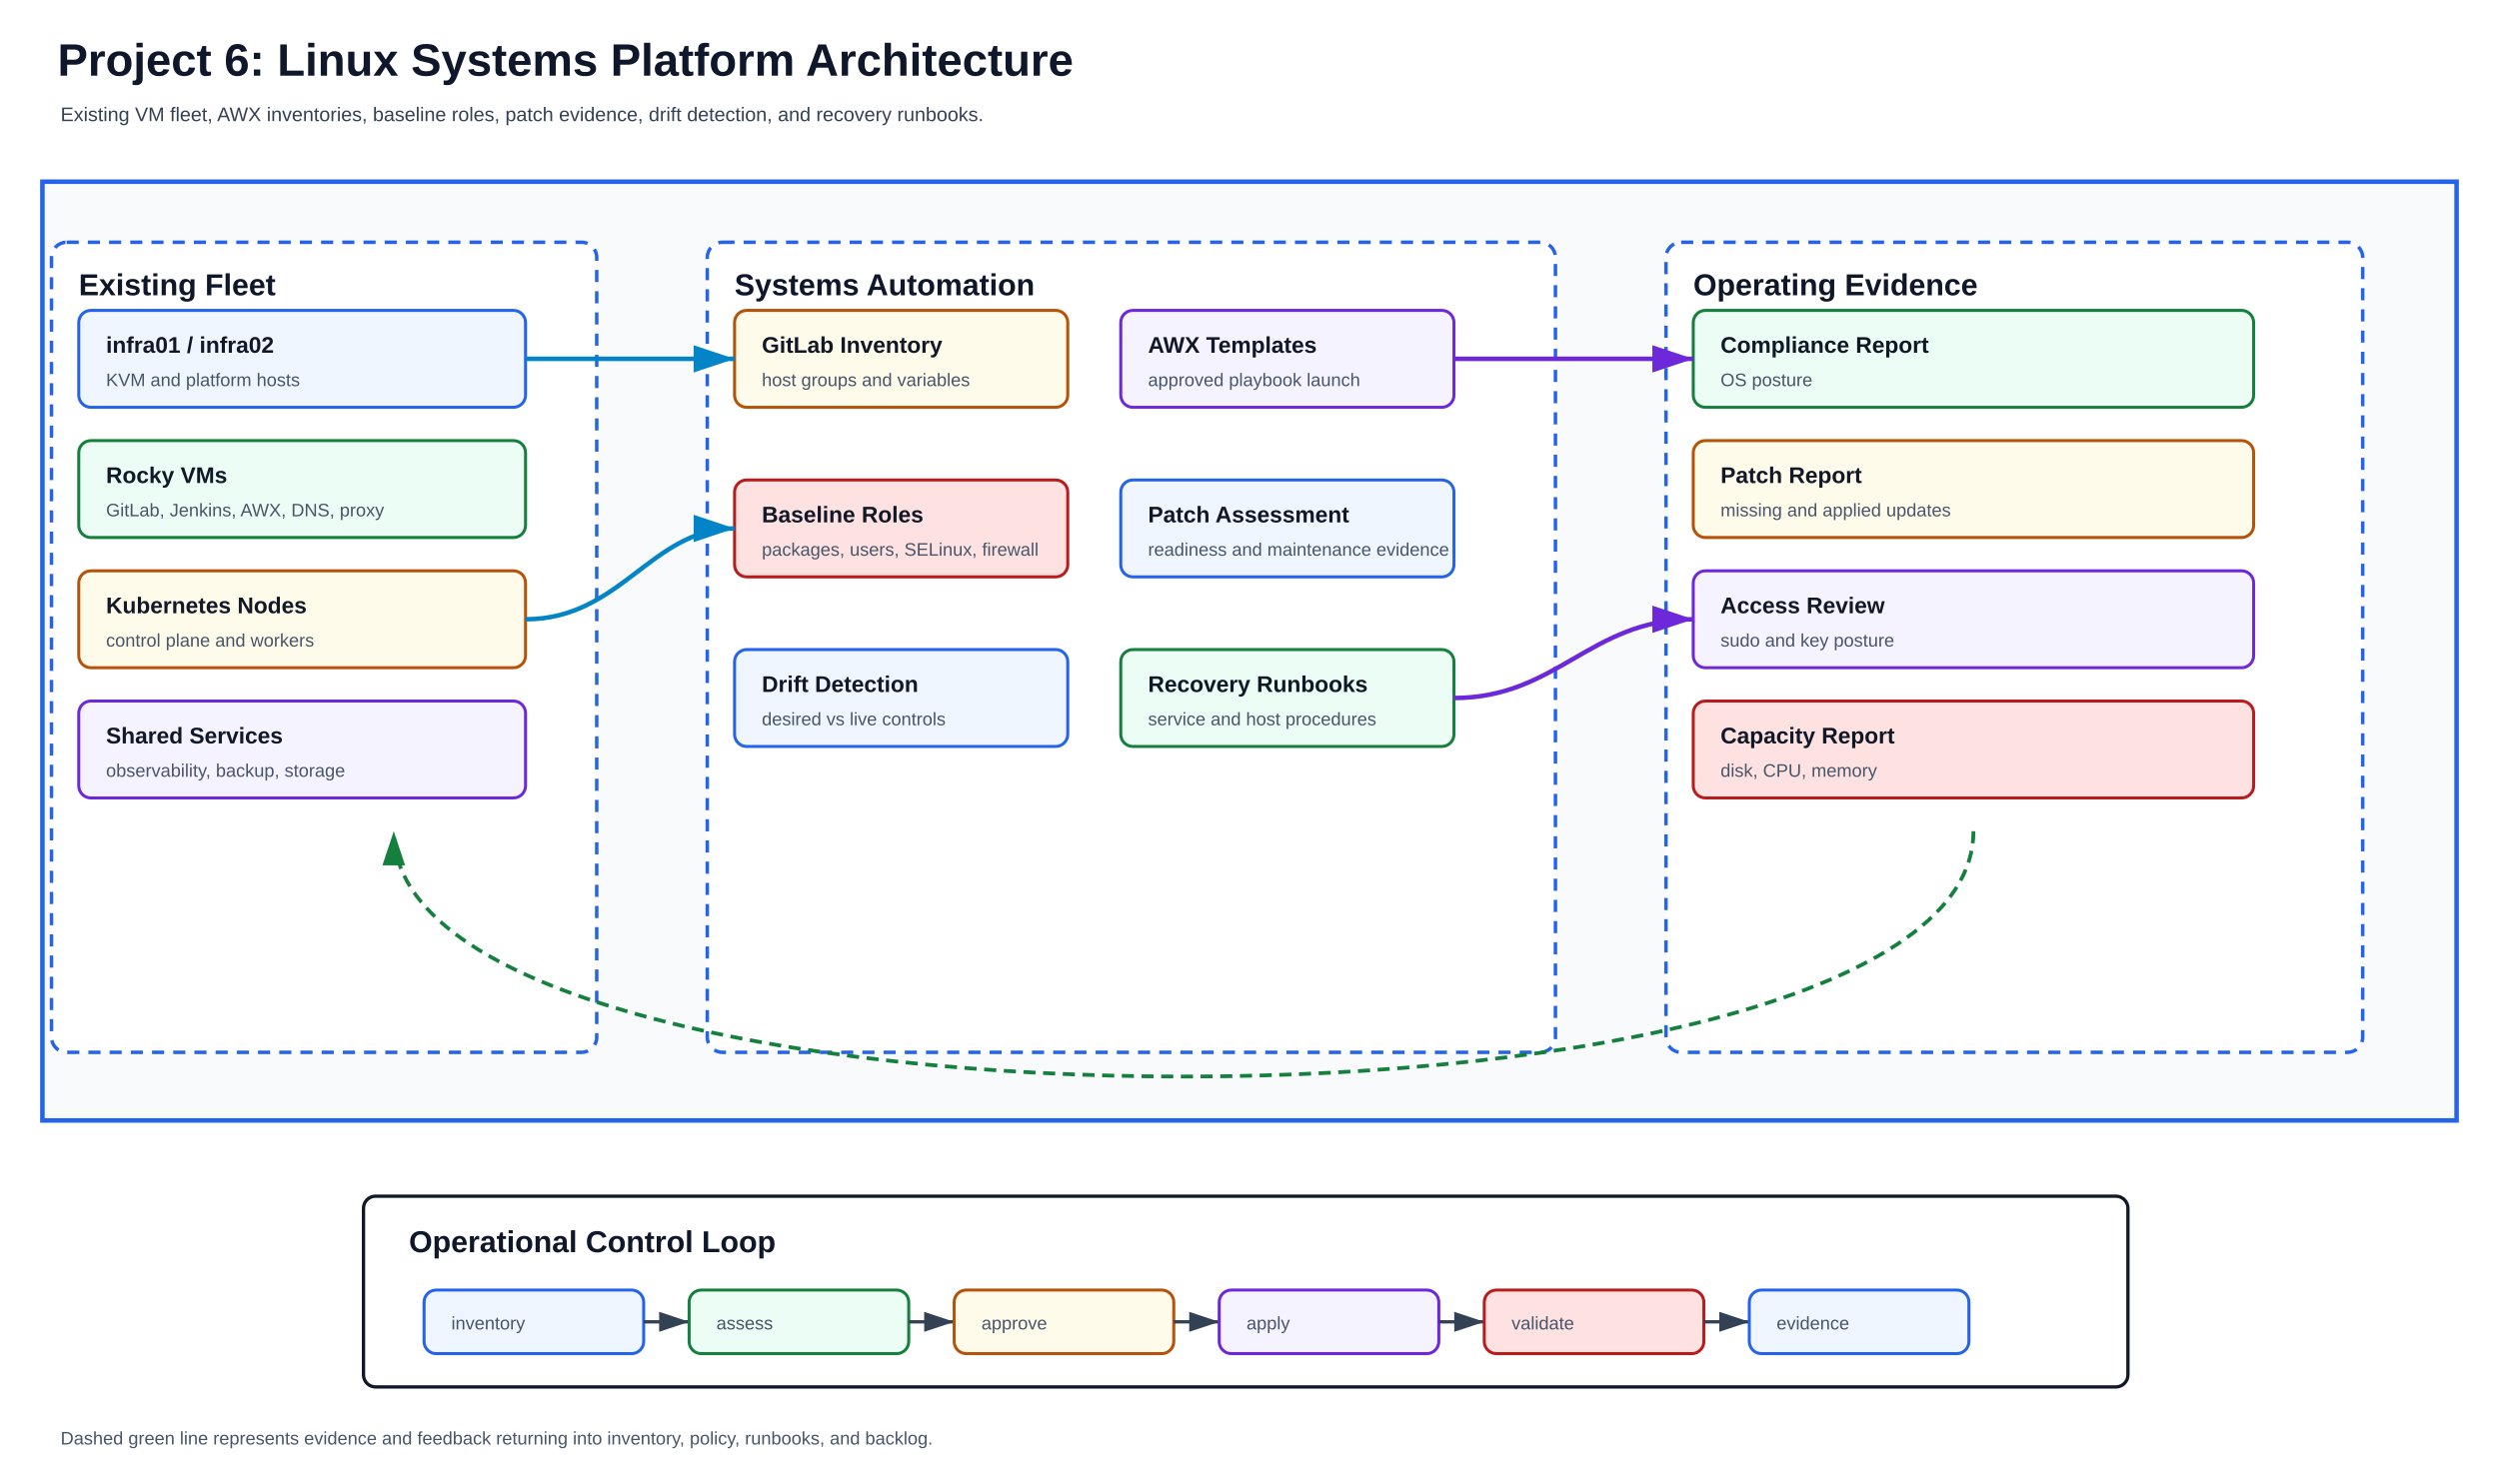
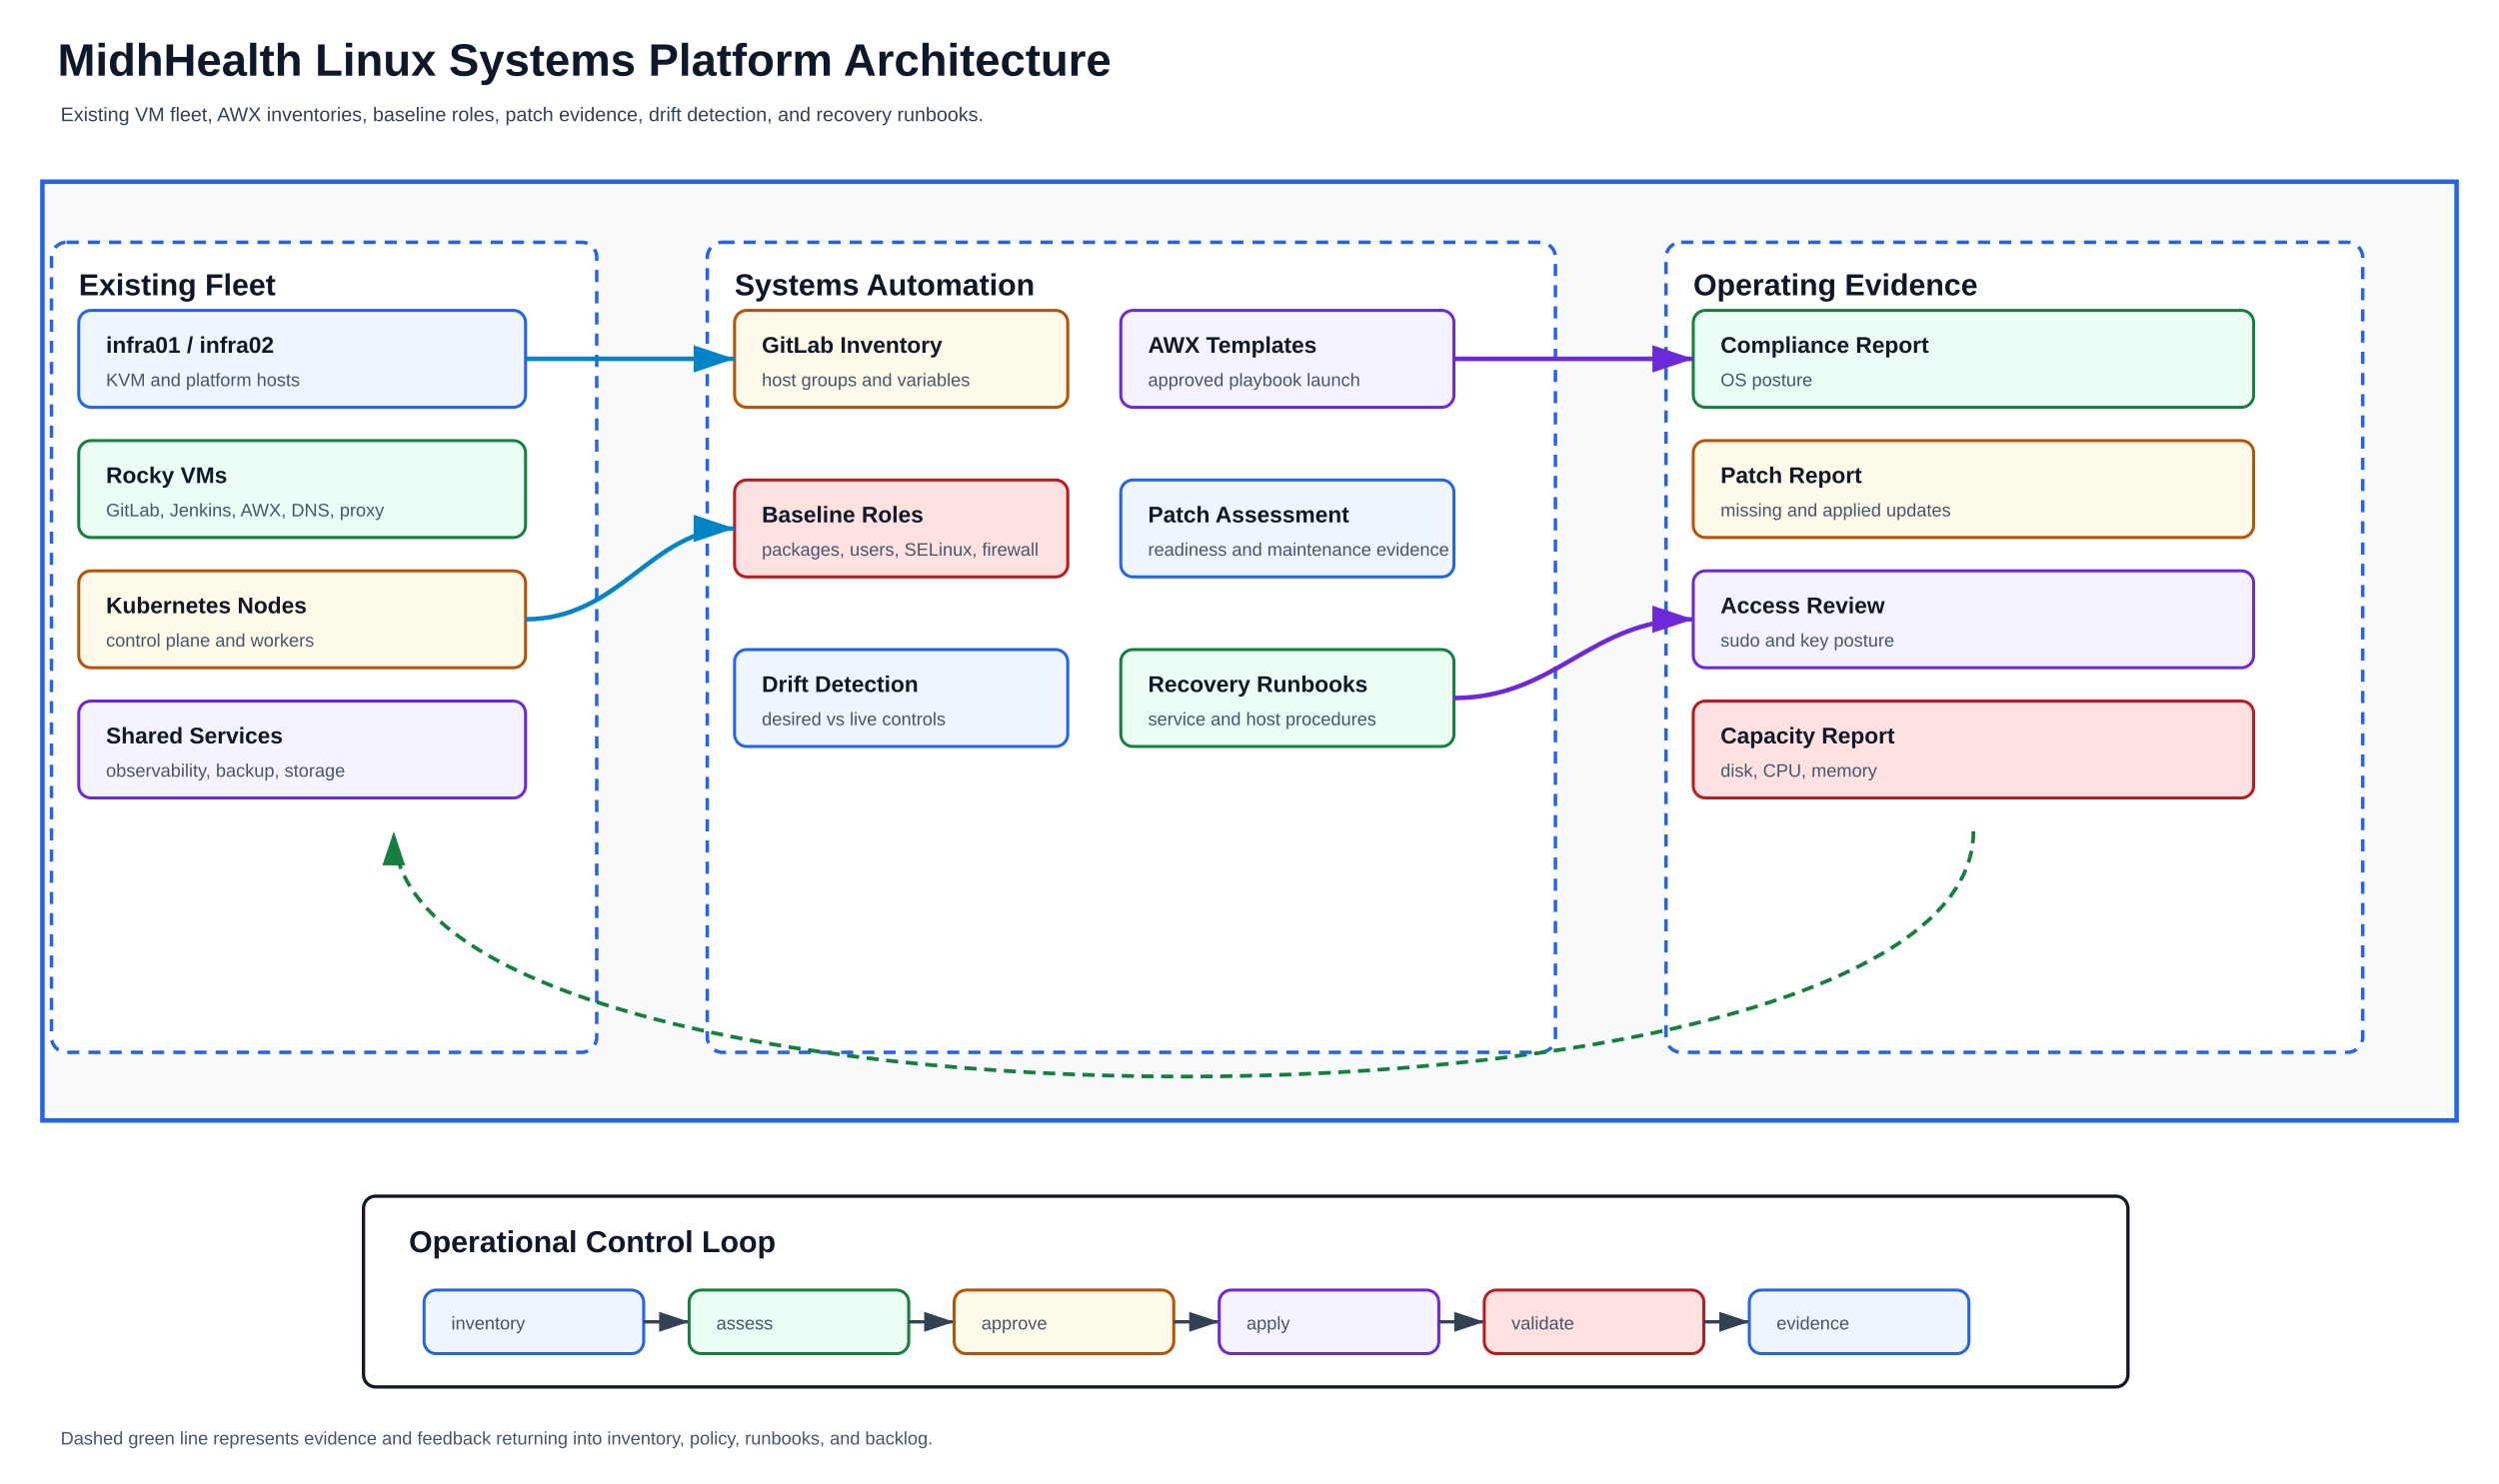
<svg xmlns="http://www.w3.org/2000/svg" width="1650" height="980" viewBox="0 0 1650 980" role="img" aria-labelledby="title desc">
  <defs>
    <style>
.bg{fill:#fff}.outer{fill:#f8fafc;stroke:#2563eb;stroke-width:3}.zone{fill:#fff;stroke:#2563eb;stroke-width:2.3;stroke-dasharray:8 6;rx:10}.panel{fill:#fff;stroke:#111827;stroke-width:2.2;rx:8}.blue{fill:#eff6ff;stroke:#2563eb;stroke-width:2;rx:8}.green{fill:#ecfdf5;stroke:#15803d;stroke-width:2;rx:8}.amber{fill:#fffbeb;stroke:#b45309;stroke-width:2;rx:8}.red{fill:#fee2e2;stroke:#b91c1c;stroke-width:2;rx:8}.purple{fill:#f5f3ff;stroke:#6d28d9;stroke-width:2;rx:8}.title{font:700 30px Arial,sans-serif;fill:#0f172a}.h1{font:700 20px Arial,sans-serif;fill:#0f172a}.h2{font:700 15px Arial,sans-serif;fill:#111827}.txt{font:13px Arial,sans-serif;fill:#334155}.small{font:12px Arial,sans-serif;fill:#475569}.flow{stroke:#334155;stroke-width:2.2;fill:none;marker-end:url(#arrow)}.ctrl{stroke:#6d28d9;stroke-width:3;fill:none;marker-end:url(#arrowP)}.data{stroke:#0284c7;stroke-width:3;fill:none;marker-end:url(#arrowB)}.evidence{stroke:#15803d;stroke-width:2.5;fill:none;stroke-dasharray:8 5;marker-end:url(#arrowG)}
</style>
    <marker id="arrow" markerWidth="10" markerHeight="10" refX="9" refY="3" orient="auto" markerUnits="strokeWidth">
      <path d="M0,0 L0,6 L9,3 z" fill="#334155" />
    </marker>
    <marker id="arrowP" markerWidth="10" markerHeight="10" refX="9" refY="3" orient="auto" markerUnits="strokeWidth">
      <path d="M0,0 L0,6 L9,3 z" fill="#6d28d9" />
    </marker>
    <marker id="arrowB" markerWidth="10" markerHeight="10" refX="9" refY="3" orient="auto" markerUnits="strokeWidth">
      <path d="M0,0 L0,6 L9,3 z" fill="#0284c7" />
    </marker>
    <marker id="arrowG" markerWidth="10" markerHeight="10" refX="9" refY="3" orient="auto" markerUnits="strokeWidth">
      <path d="M0,0 L0,6 L9,3 z" fill="#15803d" />
    </marker>
  </defs>
  <rect class="bg" width="1650" height="980" />
-   <text class="title" x="38" y="50">Project 6: Linux Systems Platform Architecture</text>
+   <text class="title" x="38" y="50">MidhHealth Linux Systems Platform Architecture</text>
  <text class="txt" x="40" y="80">Existing VM fleet, AWX inventories, baseline roles, patch evidence, drift detection, and recovery runbooks.</text>
  <rect class="outer" x="28" y="120" width="1594" height="620" />
  <rect class="zone" x="34" y="160" width="360" height="535" />
  <text class="h1" x="52" y="195">Existing Fleet</text>
  <rect class="zone" x="467" y="160" width="560" height="535" />
  <text class="h1" x="485" y="195">Systems Automation</text>
  <rect class="zone" x="1100" y="160" width="460" height="535" />
  <text class="h1" x="1118" y="195">Operating Evidence</text>
  <rect class="blue" x="52" y="205" width="295" height="64" />
  <text class="h2" x="70" y="233">infra01 / infra02</text>
  <text class="small" x="70" y="255">KVM and platform hosts</text>
  <rect class="green" x="52" y="291" width="295" height="64" />
  <text class="h2" x="70" y="319">Rocky VMs</text>
  <text class="small" x="70" y="341">GitLab, Jenkins, AWX, DNS, proxy</text>
  <rect class="amber" x="52" y="377" width="295" height="64" />
  <text class="h2" x="70" y="405">Kubernetes Nodes</text>
  <text class="small" x="70" y="427">control plane and workers</text>
  <rect class="purple" x="52" y="463" width="295" height="64" />
  <text class="h2" x="70" y="491">Shared Services</text>
  <text class="small" x="70" y="513">observability, backup, storage</text>
  <rect class="amber" x="485" y="205" width="220" height="64" />
  <text class="h2" x="503" y="233">GitLab Inventory</text>
  <text class="small" x="503" y="255">host groups and variables</text>
  <rect class="purple" x="740" y="205" width="220" height="64" />
  <text class="h2" x="758" y="233">AWX Templates</text>
  <text class="small" x="758" y="255">approved playbook launch</text>
  <rect class="red" x="485" y="317" width="220" height="64" />
  <text class="h2" x="503" y="345">Baseline Roles</text>
  <text class="small" x="503" y="367">packages, users, SELinux, firewall</text>
  <rect class="blue" x="740" y="317" width="220" height="64" />
  <text class="h2" x="758" y="345">Patch Assessment</text>
  <text class="small" x="758" y="367">readiness and maintenance evidence</text>
  <rect class="blue" x="485" y="429" width="220" height="64" />
  <text class="h2" x="503" y="457">Drift Detection</text>
  <text class="small" x="503" y="479">desired vs live controls</text>
  <rect class="green" x="740" y="429" width="220" height="64" />
  <text class="h2" x="758" y="457">Recovery Runbooks</text>
  <text class="small" x="758" y="479">service and host procedures</text>
  <rect class="green" x="1118" y="205" width="370" height="64" />
  <text class="h2" x="1136" y="233">Compliance Report</text>
  <text class="small" x="1136" y="255">OS posture</text>
  <rect class="amber" x="1118" y="291" width="370" height="64" />
  <text class="h2" x="1136" y="319">Patch Report</text>
  <text class="small" x="1136" y="341">missing and applied updates</text>
  <rect class="purple" x="1118" y="377" width="370" height="64" />
  <text class="h2" x="1136" y="405">Access Review</text>
  <text class="small" x="1136" y="427">sudo and key posture</text>
  <rect class="red" x="1118" y="463" width="370" height="64" />
  <text class="h2" x="1136" y="491">Capacity Report</text>
  <text class="small" x="1136" y="513">disk, CPU, memory</text>
  <path class="data" d="M347 237 C410 237 430 237 485 237" />
  <path class="data" d="M347 409 C410 409 430 349 485 349" />
  <path class="ctrl" d="M960 237 C1028 237 1050 237 1118 237" />
  <path class="ctrl" d="M960 461 C1028 461 1050 409 1118 409" />
  <path class="evidence" d="M1303 549 C1303 765 260 765 260 549" />
  <rect class="panel" x="240" y="790" width="1165" height="126" />
  <text class="h1" x="270" y="827">Operational Control Loop</text>
  <rect class="blue" x="280" y="852" width="145" height="42" />
  <text class="small" x="298" y="878">inventory</text>
  <path class="flow" d="M425 873 L455 873" />
  <rect class="green" x="455" y="852" width="145" height="42" />
  <text class="small" x="473" y="878">assess</text>
  <path class="flow" d="M600 873 L630 873" />
  <rect class="amber" x="630" y="852" width="145" height="42" />
  <text class="small" x="648" y="878">approve</text>
  <path class="flow" d="M775 873 L805 873" />
  <rect class="purple" x="805" y="852" width="145" height="42" />
  <text class="small" x="823" y="878">apply</text>
  <path class="flow" d="M950 873 L980 873" />
  <rect class="red" x="980" y="852" width="145" height="42" />
  <text class="small" x="998" y="878">validate</text>
  <path class="flow" d="M1125 873 L1155 873" />
  <rect class="blue" x="1155" y="852" width="145" height="42" />
  <text class="small" x="1173" y="878">evidence</text>
  <text class="small" x="40" y="954">Dashed green line represents evidence and feedback returning into inventory, policy, runbooks, and backlog.</text>
</svg>
